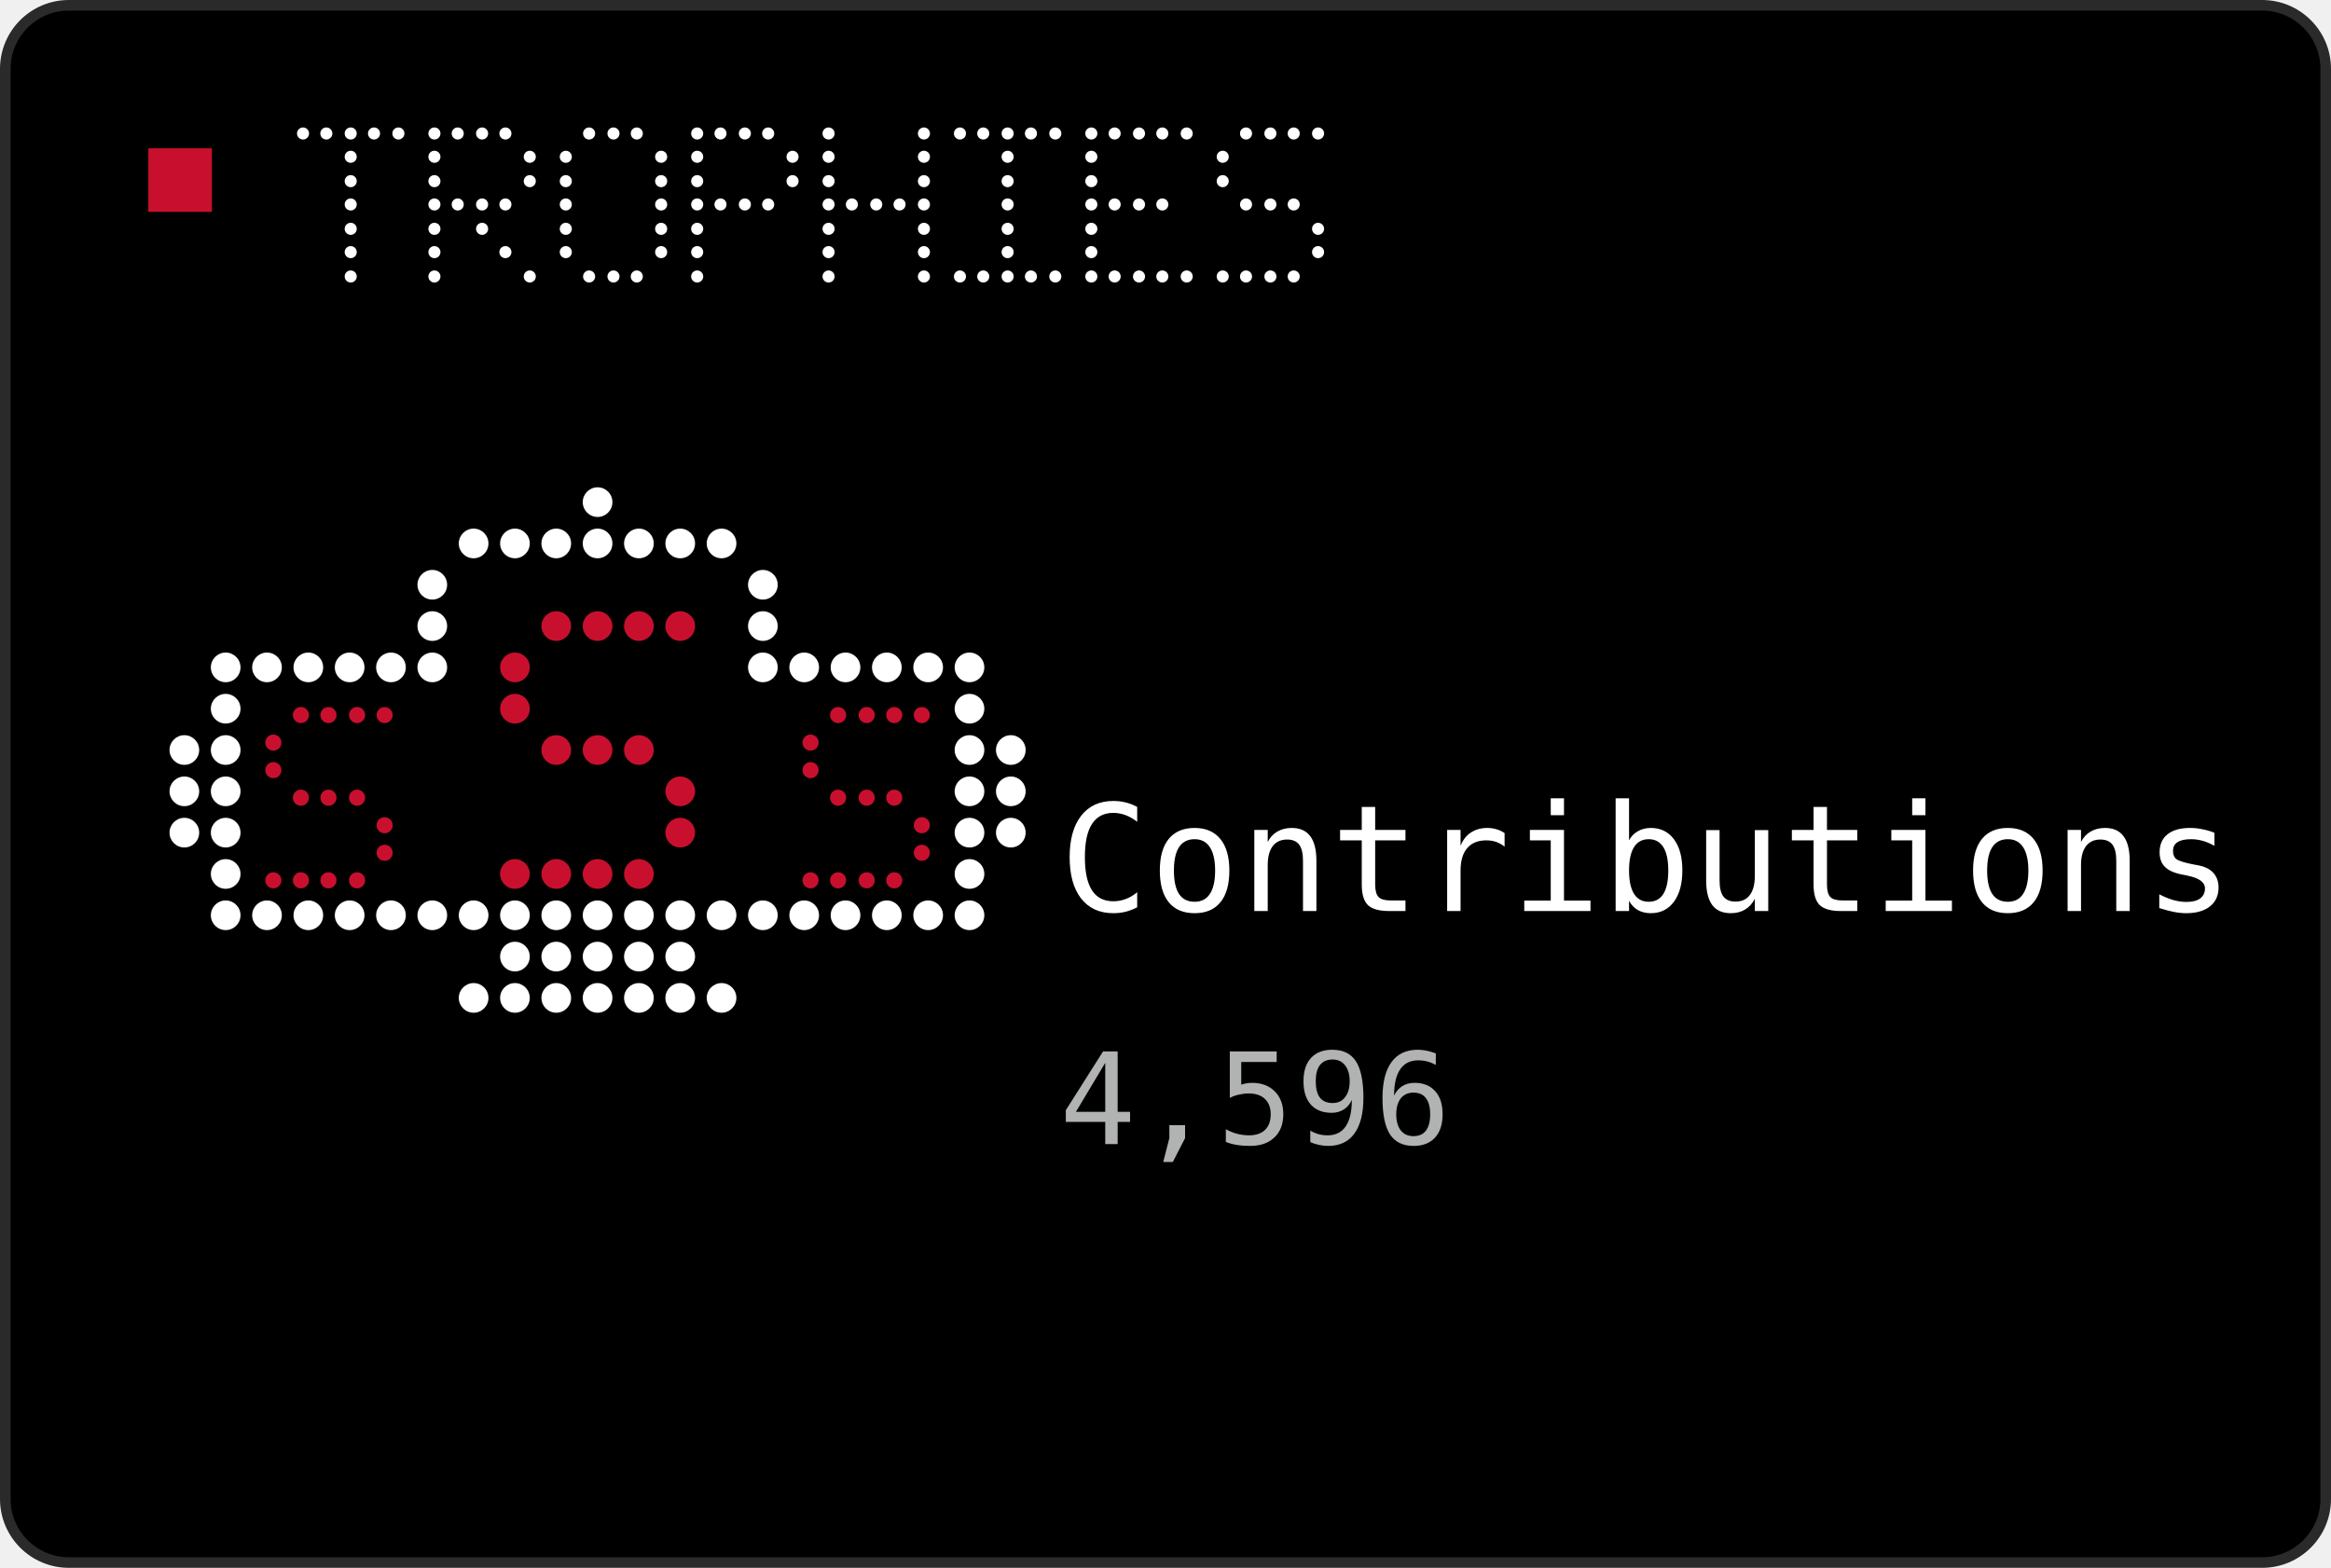
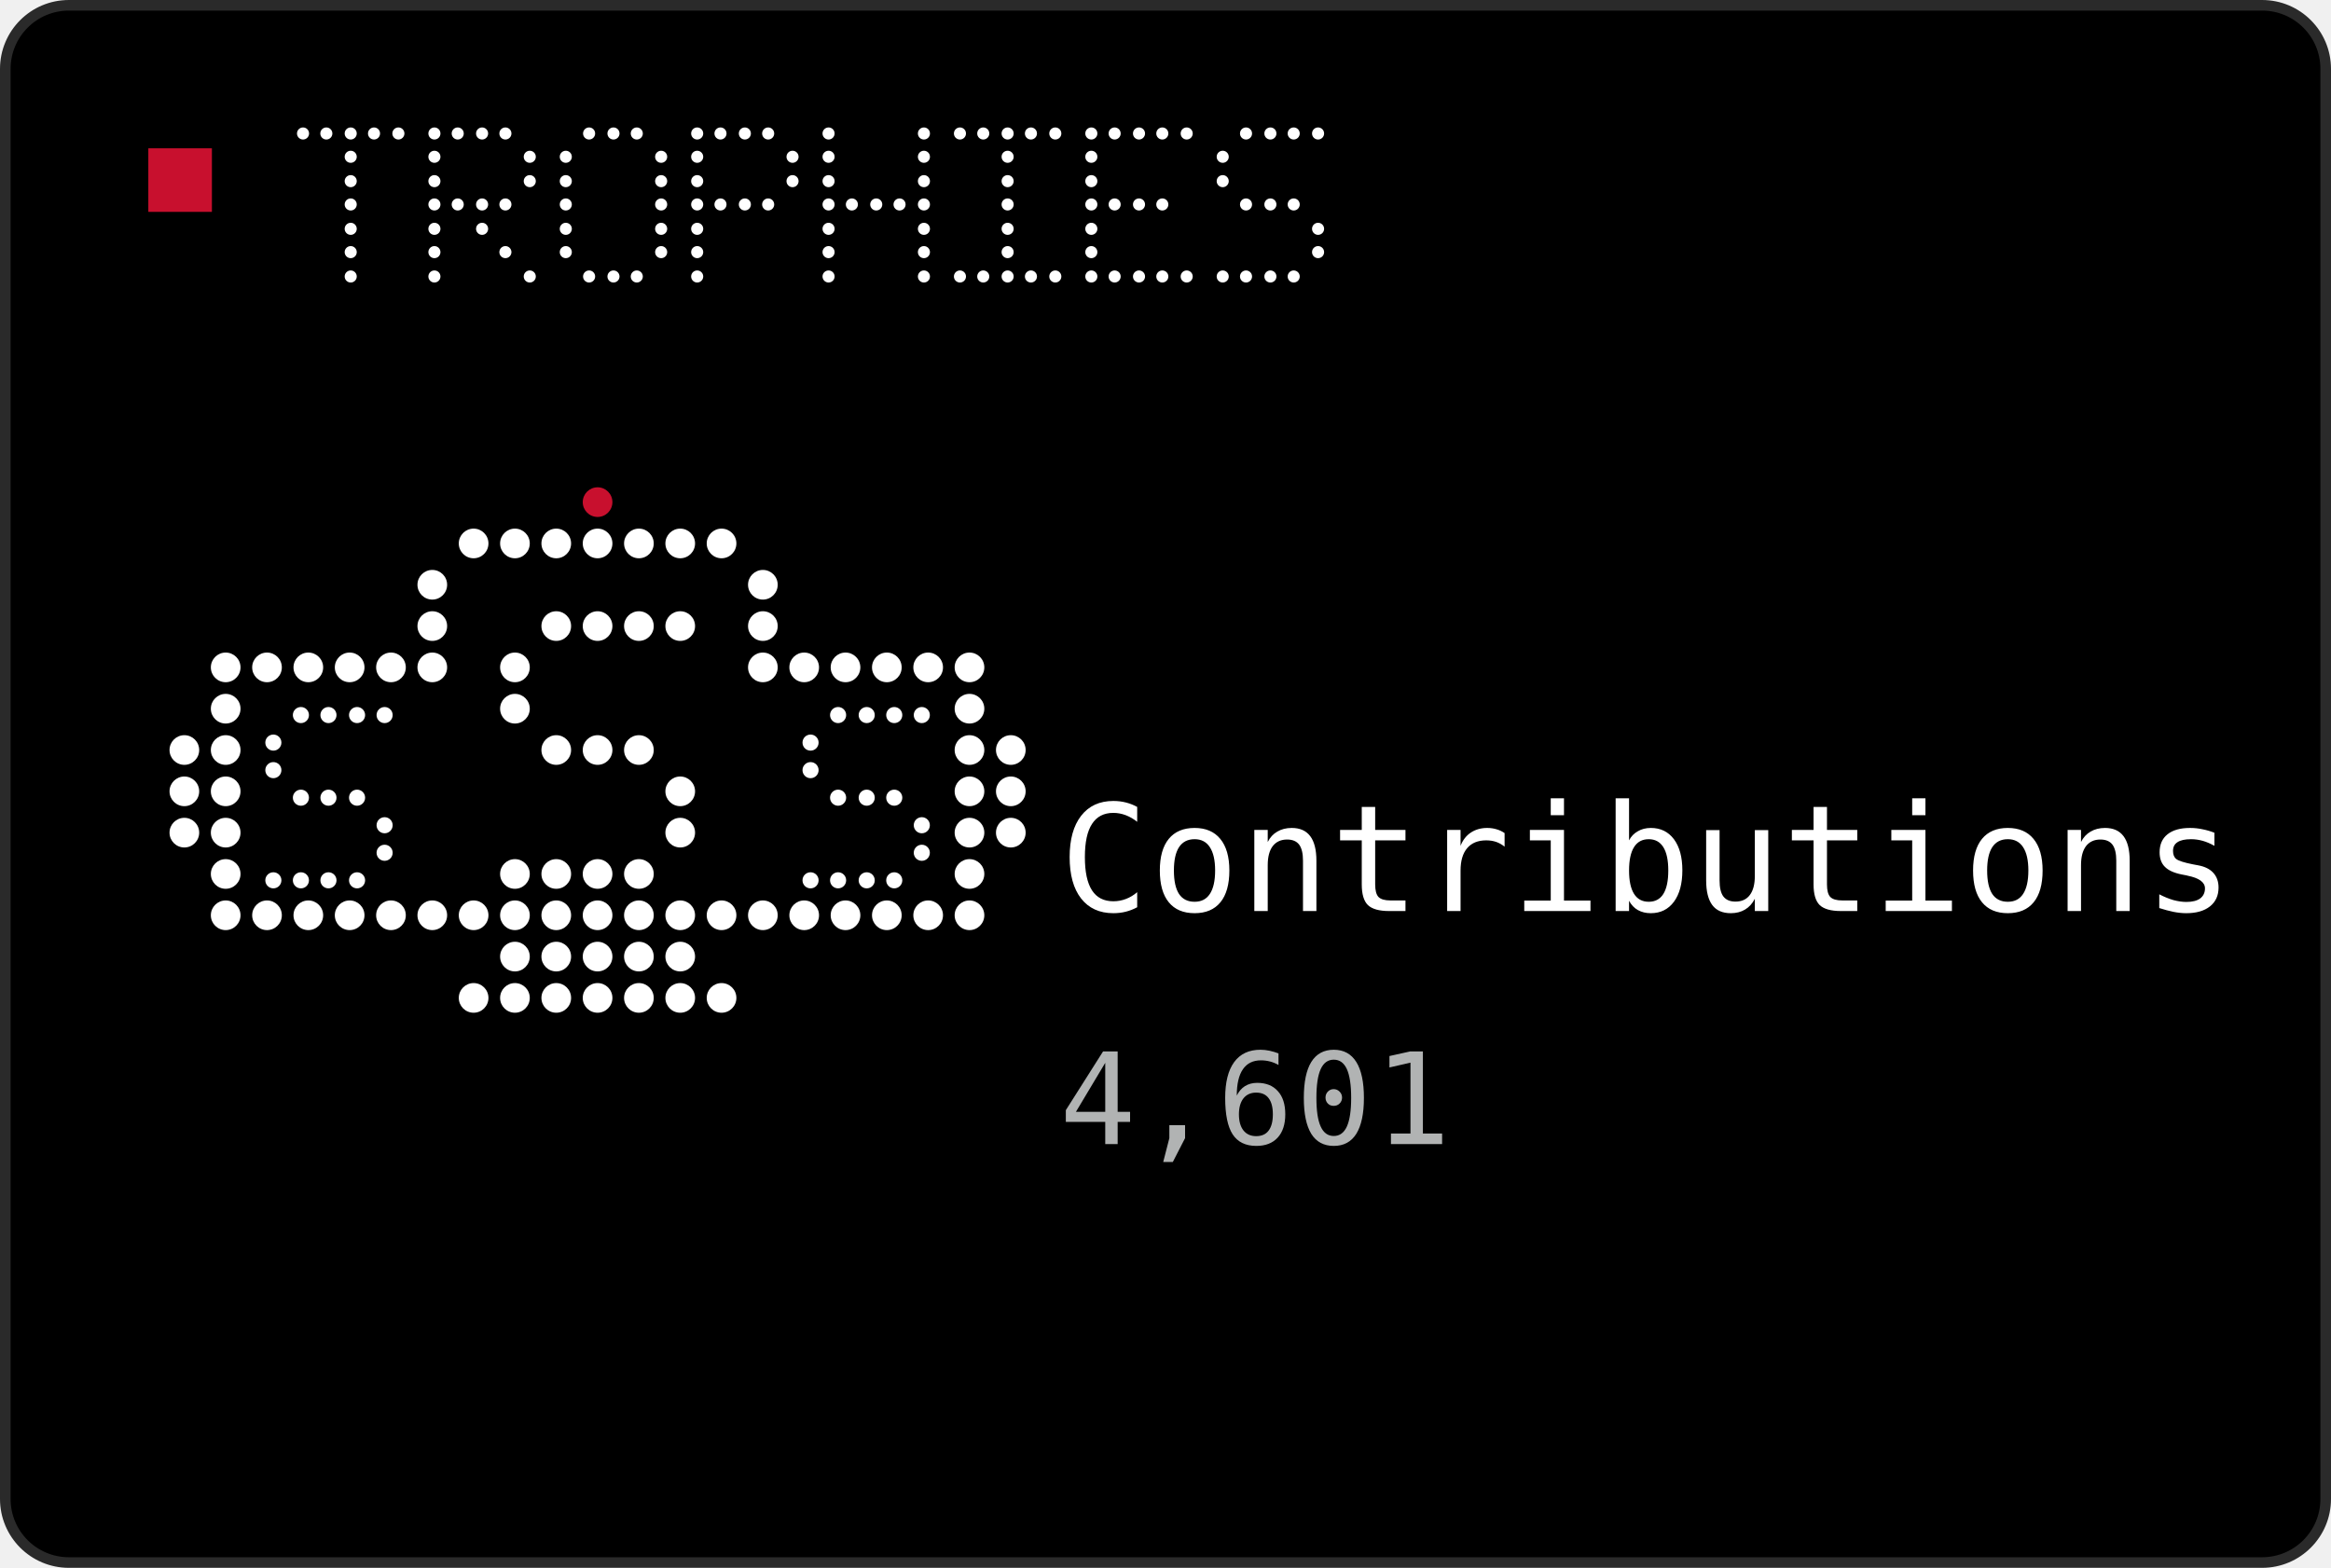
<svg xmlns="http://www.w3.org/2000/svg" width="220" height="148" viewBox="0 0 220 148" role="img">
  <rect x="0.5" y="0.5" width="219" height="147" rx="6" fill="#000000" stroke="#2A2A2A" stroke-width="1" />
  <rect x="14" y="14" width="6" height="6" fill="#C8102E" />
  <circle cx="28.6" cy="12.6" r="0.57" fill="#FFFFFF" />
  <circle cx="30.8" cy="12.6" r="0.57" fill="#FFFFFF" />
  <circle cx="33.1" cy="12.6" r="0.57" fill="#FFFFFF" />
  <circle cx="35.3" cy="12.6" r="0.57" fill="#FFFFFF" />
  <circle cx="37.6" cy="12.6" r="0.57" fill="#FFFFFF" />
  <circle cx="33.1" cy="14.8" r="0.57" fill="#FFFFFF" />
  <circle cx="33.1" cy="17.1" r="0.57" fill="#FFFFFF" />
  <circle cx="33.1" cy="19.3" r="0.57" fill="#FFFFFF" />
  <circle cx="33.1" cy="21.6" r="0.57" fill="#FFFFFF" />
  <circle cx="33.1" cy="23.8" r="0.57" fill="#FFFFFF" />
  <circle cx="33.1" cy="26.1" r="0.57" fill="#FFFFFF" />
  <circle cx="41.0" cy="12.6" r="0.57" fill="#FFFFFF" />
  <circle cx="43.2" cy="12.6" r="0.57" fill="#FFFFFF" />
  <circle cx="45.5" cy="12.6" r="0.57" fill="#FFFFFF" />
  <circle cx="47.7" cy="12.6" r="0.57" fill="#FFFFFF" />
  <circle cx="41.0" cy="14.8" r="0.57" fill="#FFFFFF" />
  <circle cx="50.0" cy="14.8" r="0.57" fill="#FFFFFF" />
  <circle cx="41.0" cy="17.1" r="0.57" fill="#FFFFFF" />
  <circle cx="50.0" cy="17.1" r="0.57" fill="#FFFFFF" />
  <circle cx="41.0" cy="19.3" r="0.57" fill="#FFFFFF" />
  <circle cx="43.2" cy="19.3" r="0.57" fill="#FFFFFF" />
  <circle cx="45.5" cy="19.3" r="0.57" fill="#FFFFFF" />
  <circle cx="47.7" cy="19.3" r="0.57" fill="#FFFFFF" />
  <circle cx="41.0" cy="21.6" r="0.57" fill="#FFFFFF" />
  <circle cx="45.5" cy="21.6" r="0.57" fill="#FFFFFF" />
  <circle cx="41.0" cy="23.8" r="0.57" fill="#FFFFFF" />
  <circle cx="47.7" cy="23.8" r="0.57" fill="#FFFFFF" />
  <circle cx="41.0" cy="26.1" r="0.57" fill="#FFFFFF" />
  <circle cx="50.0" cy="26.1" r="0.57" fill="#FFFFFF" />
  <circle cx="55.6" cy="12.6" r="0.57" fill="#FFFFFF" />
  <circle cx="57.9" cy="12.6" r="0.57" fill="#FFFFFF" />
  <circle cx="60.1" cy="12.6" r="0.57" fill="#FFFFFF" />
  <circle cx="53.4" cy="14.8" r="0.57" fill="#FFFFFF" />
  <circle cx="62.4" cy="14.8" r="0.57" fill="#FFFFFF" />
  <circle cx="53.4" cy="17.1" r="0.57" fill="#FFFFFF" />
  <circle cx="62.4" cy="17.1" r="0.57" fill="#FFFFFF" />
  <circle cx="53.4" cy="19.3" r="0.57" fill="#FFFFFF" />
  <circle cx="62.4" cy="19.3" r="0.57" fill="#FFFFFF" />
  <circle cx="53.4" cy="21.6" r="0.57" fill="#FFFFFF" />
  <circle cx="62.4" cy="21.6" r="0.57" fill="#FFFFFF" />
  <circle cx="53.4" cy="23.8" r="0.57" fill="#FFFFFF" />
  <circle cx="62.4" cy="23.8" r="0.57" fill="#FFFFFF" />
  <circle cx="55.6" cy="26.1" r="0.57" fill="#FFFFFF" />
  <circle cx="57.9" cy="26.1" r="0.57" fill="#FFFFFF" />
  <circle cx="60.1" cy="26.1" r="0.57" fill="#FFFFFF" />
  <circle cx="65.8" cy="12.6" r="0.57" fill="#FFFFFF" />
  <circle cx="68.0" cy="12.6" r="0.57" fill="#FFFFFF" />
  <circle cx="70.3" cy="12.6" r="0.57" fill="#FFFFFF" />
  <circle cx="72.5" cy="12.6" r="0.57" fill="#FFFFFF" />
  <circle cx="65.8" cy="14.8" r="0.57" fill="#FFFFFF" />
  <circle cx="74.8" cy="14.8" r="0.57" fill="#FFFFFF" />
  <circle cx="65.8" cy="17.1" r="0.57" fill="#FFFFFF" />
  <circle cx="74.8" cy="17.1" r="0.57" fill="#FFFFFF" />
  <circle cx="65.8" cy="19.3" r="0.57" fill="#FFFFFF" />
  <circle cx="68.0" cy="19.3" r="0.57" fill="#FFFFFF" />
  <circle cx="70.3" cy="19.3" r="0.57" fill="#FFFFFF" />
  <circle cx="72.5" cy="19.3" r="0.57" fill="#FFFFFF" />
  <circle cx="65.8" cy="21.6" r="0.57" fill="#FFFFFF" />
  <circle cx="65.8" cy="23.8" r="0.57" fill="#FFFFFF" />
  <circle cx="65.8" cy="26.1" r="0.57" fill="#FFFFFF" />
  <circle cx="78.2" cy="12.6" r="0.57" fill="#FFFFFF" />
  <circle cx="87.2" cy="12.6" r="0.57" fill="#FFFFFF" />
  <circle cx="78.2" cy="14.8" r="0.57" fill="#FFFFFF" />
  <circle cx="87.2" cy="14.8" r="0.57" fill="#FFFFFF" />
  <circle cx="78.2" cy="17.1" r="0.57" fill="#FFFFFF" />
  <circle cx="87.2" cy="17.1" r="0.57" fill="#FFFFFF" />
  <circle cx="78.2" cy="19.3" r="0.57" fill="#FFFFFF" />
  <circle cx="80.4" cy="19.3" r="0.57" fill="#FFFFFF" />
  <circle cx="82.7" cy="19.3" r="0.57" fill="#FFFFFF" />
  <circle cx="84.9" cy="19.3" r="0.57" fill="#FFFFFF" />
  <circle cx="87.2" cy="19.3" r="0.57" fill="#FFFFFF" />
  <circle cx="78.2" cy="21.6" r="0.57" fill="#FFFFFF" />
  <circle cx="87.2" cy="21.6" r="0.57" fill="#FFFFFF" />
  <circle cx="78.2" cy="23.8" r="0.57" fill="#FFFFFF" />
  <circle cx="87.2" cy="23.8" r="0.57" fill="#FFFFFF" />
  <circle cx="78.2" cy="26.1" r="0.57" fill="#FFFFFF" />
  <circle cx="87.2" cy="26.1" r="0.57" fill="#FFFFFF" />
  <circle cx="90.6" cy="12.6" r="0.57" fill="#FFFFFF" />
  <circle cx="92.8" cy="12.6" r="0.57" fill="#FFFFFF" />
  <circle cx="95.1" cy="12.6" r="0.57" fill="#FFFFFF" />
  <circle cx="97.3" cy="12.6" r="0.57" fill="#FFFFFF" />
  <circle cx="99.6" cy="12.6" r="0.57" fill="#FFFFFF" />
  <circle cx="95.1" cy="14.8" r="0.57" fill="#FFFFFF" />
  <circle cx="95.1" cy="17.1" r="0.57" fill="#FFFFFF" />
  <circle cx="95.1" cy="19.3" r="0.57" fill="#FFFFFF" />
  <circle cx="95.1" cy="21.6" r="0.57" fill="#FFFFFF" />
  <circle cx="95.1" cy="23.8" r="0.57" fill="#FFFFFF" />
  <circle cx="90.6" cy="26.1" r="0.57" fill="#FFFFFF" />
  <circle cx="92.8" cy="26.1" r="0.57" fill="#FFFFFF" />
  <circle cx="95.1" cy="26.1" r="0.57" fill="#FFFFFF" />
  <circle cx="97.3" cy="26.1" r="0.57" fill="#FFFFFF" />
  <circle cx="99.6" cy="26.1" r="0.57" fill="#FFFFFF" />
  <circle cx="103.0" cy="12.6" r="0.57" fill="#FFFFFF" />
  <circle cx="105.2" cy="12.6" r="0.57" fill="#FFFFFF" />
  <circle cx="107.5" cy="12.6" r="0.57" fill="#FFFFFF" />
  <circle cx="109.7" cy="12.6" r="0.57" fill="#FFFFFF" />
  <circle cx="112.0" cy="12.6" r="0.57" fill="#FFFFFF" />
  <circle cx="103.0" cy="14.8" r="0.57" fill="#FFFFFF" />
  <circle cx="103.0" cy="17.1" r="0.57" fill="#FFFFFF" />
  <circle cx="103.0" cy="19.3" r="0.57" fill="#FFFFFF" />
  <circle cx="105.2" cy="19.3" r="0.57" fill="#FFFFFF" />
  <circle cx="107.5" cy="19.3" r="0.57" fill="#FFFFFF" />
  <circle cx="109.7" cy="19.3" r="0.57" fill="#FFFFFF" />
  <circle cx="103.0" cy="21.6" r="0.57" fill="#FFFFFF" />
  <circle cx="103.0" cy="23.8" r="0.57" fill="#FFFFFF" />
  <circle cx="103.0" cy="26.1" r="0.57" fill="#FFFFFF" />
  <circle cx="105.2" cy="26.1" r="0.57" fill="#FFFFFF" />
  <circle cx="107.5" cy="26.1" r="0.57" fill="#FFFFFF" />
  <circle cx="109.7" cy="26.1" r="0.57" fill="#FFFFFF" />
  <circle cx="112.0" cy="26.1" r="0.57" fill="#FFFFFF" />
  <circle cx="117.6" cy="12.6" r="0.57" fill="#FFFFFF" />
  <circle cx="119.9" cy="12.6" r="0.57" fill="#FFFFFF" />
  <circle cx="122.1" cy="12.6" r="0.57" fill="#FFFFFF" />
  <circle cx="124.4" cy="12.6" r="0.57" fill="#FFFFFF" />
  <circle cx="115.4" cy="14.8" r="0.57" fill="#FFFFFF" />
  <circle cx="115.4" cy="17.1" r="0.57" fill="#FFFFFF" />
  <circle cx="117.6" cy="19.3" r="0.57" fill="#FFFFFF" />
  <circle cx="119.9" cy="19.3" r="0.57" fill="#FFFFFF" />
  <circle cx="122.1" cy="19.3" r="0.57" fill="#FFFFFF" />
  <circle cx="124.4" cy="21.6" r="0.57" fill="#FFFFFF" />
  <circle cx="124.4" cy="23.8" r="0.57" fill="#FFFFFF" />
  <circle cx="115.4" cy="26.1" r="0.57" fill="#FFFFFF" />
  <circle cx="117.6" cy="26.1" r="0.57" fill="#FFFFFF" />
  <circle cx="119.9" cy="26.1" r="0.57" fill="#FFFFFF" />
  <circle cx="122.1" cy="26.1" r="0.57" fill="#FFFFFF" />
-   <circle cx="56.4" cy="47.4" r="1.40" fill="#FFFFFF" />
+   <circle cx="56.4" cy="47.4" r="1.40" fill="#C8102E" />
  <circle cx="44.7" cy="51.3" r="1.40" fill="#FFFFFF" />
  <circle cx="48.6" cy="51.3" r="1.40" fill="#FFFFFF" />
  <circle cx="52.5" cy="51.3" r="1.40" fill="#FFFFFF" />
  <circle cx="56.4" cy="51.3" r="1.40" fill="#FFFFFF" />
  <circle cx="60.3" cy="51.3" r="1.40" fill="#FFFFFF" />
  <circle cx="64.2" cy="51.3" r="1.40" fill="#FFFFFF" />
  <circle cx="68.1" cy="51.3" r="1.40" fill="#FFFFFF" />
  <circle cx="40.8" cy="55.2" r="1.40" fill="#FFFFFF" />
  <circle cx="72.0" cy="55.2" r="1.40" fill="#FFFFFF" />
  <circle cx="40.8" cy="59.1" r="1.40" fill="#FFFFFF" />
  <circle cx="72.0" cy="59.1" r="1.40" fill="#FFFFFF" />
  <circle cx="40.8" cy="63.0" r="1.40" fill="#FFFFFF" />
  <circle cx="72.0" cy="63.0" r="1.40" fill="#FFFFFF" />
  <circle cx="25.2" cy="63.0" r="1.40" fill="#FFFFFF" />
  <circle cx="29.1" cy="63.0" r="1.40" fill="#FFFFFF" />
  <circle cx="33.0" cy="63.0" r="1.40" fill="#FFFFFF" />
  <circle cx="36.9" cy="63.0" r="1.40" fill="#FFFFFF" />
  <circle cx="21.3" cy="63.0" r="1.40" fill="#FFFFFF" />
  <circle cx="75.9" cy="63.0" r="1.40" fill="#FFFFFF" />
  <circle cx="79.8" cy="63.0" r="1.40" fill="#FFFFFF" />
  <circle cx="83.7" cy="63.0" r="1.40" fill="#FFFFFF" />
  <circle cx="87.6" cy="63.0" r="1.40" fill="#FFFFFF" />
  <circle cx="91.5" cy="63.0" r="1.40" fill="#FFFFFF" />
  <circle cx="21.3" cy="66.9" r="1.40" fill="#FFFFFF" />
  <circle cx="91.5" cy="66.9" r="1.40" fill="#FFFFFF" />
  <circle cx="21.3" cy="70.8" r="1.40" fill="#FFFFFF" />
  <circle cx="91.5" cy="70.8" r="1.40" fill="#FFFFFF" />
  <circle cx="21.3" cy="74.7" r="1.40" fill="#FFFFFF" />
  <circle cx="91.5" cy="74.7" r="1.40" fill="#FFFFFF" />
  <circle cx="21.3" cy="78.6" r="1.40" fill="#FFFFFF" />
  <circle cx="91.5" cy="78.6" r="1.40" fill="#FFFFFF" />
  <circle cx="21.3" cy="82.5" r="1.40" fill="#FFFFFF" />
  <circle cx="91.5" cy="82.5" r="1.40" fill="#FFFFFF" />
  <circle cx="17.4" cy="70.8" r="1.40" fill="#FFFFFF" />
  <circle cx="17.4" cy="74.7" r="1.40" fill="#FFFFFF" />
  <circle cx="17.4" cy="78.6" r="1.40" fill="#FFFFFF" />
  <circle cx="95.4" cy="70.8" r="1.40" fill="#FFFFFF" />
  <circle cx="95.4" cy="74.7" r="1.40" fill="#FFFFFF" />
  <circle cx="95.4" cy="78.6" r="1.40" fill="#FFFFFF" />
  <circle cx="21.3" cy="86.4" r="1.40" fill="#FFFFFF" />
  <circle cx="25.2" cy="86.4" r="1.40" fill="#FFFFFF" />
  <circle cx="29.1" cy="86.4" r="1.40" fill="#FFFFFF" />
  <circle cx="33.0" cy="86.4" r="1.40" fill="#FFFFFF" />
  <circle cx="36.9" cy="86.4" r="1.40" fill="#FFFFFF" />
  <circle cx="40.8" cy="86.4" r="1.40" fill="#FFFFFF" />
  <circle cx="44.7" cy="86.4" r="1.40" fill="#FFFFFF" />
  <circle cx="48.6" cy="86.4" r="1.40" fill="#FFFFFF" />
  <circle cx="52.5" cy="86.4" r="1.40" fill="#FFFFFF" />
  <circle cx="56.4" cy="86.4" r="1.40" fill="#FFFFFF" />
  <circle cx="60.3" cy="86.4" r="1.40" fill="#FFFFFF" />
  <circle cx="64.2" cy="86.4" r="1.40" fill="#FFFFFF" />
  <circle cx="68.1" cy="86.4" r="1.40" fill="#FFFFFF" />
  <circle cx="72.0" cy="86.4" r="1.40" fill="#FFFFFF" />
  <circle cx="75.9" cy="86.4" r="1.40" fill="#FFFFFF" />
  <circle cx="79.8" cy="86.4" r="1.40" fill="#FFFFFF" />
  <circle cx="83.7" cy="86.4" r="1.40" fill="#FFFFFF" />
  <circle cx="87.6" cy="86.4" r="1.40" fill="#FFFFFF" />
  <circle cx="91.5" cy="86.4" r="1.40" fill="#FFFFFF" />
  <circle cx="48.6" cy="90.3" r="1.40" fill="#FFFFFF" />
  <circle cx="52.5" cy="90.3" r="1.40" fill="#FFFFFF" />
  <circle cx="56.4" cy="90.3" r="1.40" fill="#FFFFFF" />
  <circle cx="60.3" cy="90.3" r="1.40" fill="#FFFFFF" />
  <circle cx="64.2" cy="90.3" r="1.40" fill="#FFFFFF" />
  <circle cx="44.7" cy="94.2" r="1.40" fill="#FFFFFF" />
  <circle cx="48.6" cy="94.2" r="1.40" fill="#FFFFFF" />
  <circle cx="52.5" cy="94.2" r="1.40" fill="#FFFFFF" />
  <circle cx="56.4" cy="94.2" r="1.40" fill="#FFFFFF" />
  <circle cx="60.3" cy="94.2" r="1.40" fill="#FFFFFF" />
  <circle cx="64.2" cy="94.2" r="1.40" fill="#FFFFFF" />
  <circle cx="68.1" cy="94.2" r="1.40" fill="#FFFFFF" />
-   <circle cx="52.5" cy="59.1" r="1.40" fill="#C8102E" />
-   <circle cx="56.4" cy="59.1" r="1.40" fill="#C8102E" />
-   <circle cx="60.3" cy="59.1" r="1.40" fill="#C8102E" />
-   <circle cx="64.2" cy="59.1" r="1.40" fill="#C8102E" />
-   <circle cx="48.6" cy="63.0" r="1.40" fill="#C8102E" />
-   <circle cx="48.6" cy="66.9" r="1.40" fill="#C8102E" />
-   <circle cx="52.5" cy="70.8" r="1.40" fill="#C8102E" />
-   <circle cx="56.4" cy="70.8" r="1.40" fill="#C8102E" />
-   <circle cx="60.3" cy="70.8" r="1.40" fill="#C8102E" />
-   <circle cx="64.2" cy="74.7" r="1.40" fill="#C8102E" />
-   <circle cx="64.2" cy="78.6" r="1.40" fill="#C8102E" />
-   <circle cx="48.6" cy="82.5" r="1.40" fill="#C8102E" />
-   <circle cx="52.5" cy="82.5" r="1.40" fill="#C8102E" />
-   <circle cx="56.4" cy="82.5" r="1.40" fill="#C8102E" />
-   <circle cx="60.3" cy="82.5" r="1.40" fill="#C8102E" />
-   <circle cx="28.4" cy="67.5" r="0.76" fill="#C8102E" />
-   <circle cx="31.0" cy="67.5" r="0.76" fill="#C8102E" />
-   <circle cx="33.7" cy="67.5" r="0.76" fill="#C8102E" />
-   <circle cx="36.3" cy="67.5" r="0.76" fill="#C8102E" />
-   <circle cx="25.8" cy="70.1" r="0.76" fill="#C8102E" />
-   <circle cx="25.8" cy="72.7" r="0.76" fill="#C8102E" />
-   <circle cx="28.4" cy="75.3" r="0.76" fill="#C8102E" />
-   <circle cx="31.0" cy="75.3" r="0.76" fill="#C8102E" />
-   <circle cx="33.7" cy="75.3" r="0.76" fill="#C8102E" />
-   <circle cx="36.3" cy="77.9" r="0.76" fill="#C8102E" />
-   <circle cx="36.3" cy="80.5" r="0.76" fill="#C8102E" />
-   <circle cx="25.8" cy="83.1" r="0.76" fill="#C8102E" />
-   <circle cx="28.4" cy="83.1" r="0.76" fill="#C8102E" />
-   <circle cx="31.0" cy="83.1" r="0.76" fill="#C8102E" />
-   <circle cx="33.7" cy="83.1" r="0.76" fill="#C8102E" />
-   <circle cx="79.1" cy="67.5" r="0.76" fill="#C8102E" />
-   <circle cx="81.8" cy="67.5" r="0.76" fill="#C8102E" />
-   <circle cx="84.4" cy="67.5" r="0.76" fill="#C8102E" />
-   <circle cx="87.0" cy="67.5" r="0.76" fill="#C8102E" />
-   <circle cx="76.5" cy="70.1" r="0.76" fill="#C8102E" />
-   <circle cx="76.5" cy="72.7" r="0.76" fill="#C8102E" />
-   <circle cx="79.1" cy="75.3" r="0.76" fill="#C8102E" />
-   <circle cx="81.8" cy="75.3" r="0.76" fill="#C8102E" />
-   <circle cx="84.4" cy="75.3" r="0.76" fill="#C8102E" />
-   <circle cx="87.0" cy="77.9" r="0.76" fill="#C8102E" />
-   <circle cx="87.0" cy="80.5" r="0.76" fill="#C8102E" />
-   <circle cx="76.5" cy="83.1" r="0.76" fill="#C8102E" />
-   <circle cx="79.1" cy="83.1" r="0.76" fill="#C8102E" />
-   <circle cx="81.8" cy="83.1" r="0.76" fill="#C8102E" />
-   <circle cx="84.4" cy="83.1" r="0.76" fill="#C8102E" />
+   <circle cx="52.5" cy="59.1" r="1.40" fill="#FFFFFF" />
+   <circle cx="56.4" cy="59.1" r="1.40" fill="#FFFFFF" />
+   <circle cx="60.3" cy="59.1" r="1.40" fill="#FFFFFF" />
+   <circle cx="64.2" cy="59.1" r="1.40" fill="#FFFFFF" />
+   <circle cx="48.6" cy="63.0" r="1.40" fill="#FFFFFF" />
+   <circle cx="48.6" cy="66.9" r="1.40" fill="#FFFFFF" />
+   <circle cx="52.5" cy="70.8" r="1.40" fill="#FFFFFF" />
+   <circle cx="56.4" cy="70.8" r="1.40" fill="#FFFFFF" />
+   <circle cx="60.3" cy="70.8" r="1.40" fill="#FFFFFF" />
+   <circle cx="64.2" cy="74.7" r="1.40" fill="#FFFFFF" />
+   <circle cx="64.2" cy="78.6" r="1.40" fill="#FFFFFF" />
+   <circle cx="48.6" cy="82.5" r="1.40" fill="#FFFFFF" />
+   <circle cx="52.5" cy="82.5" r="1.40" fill="#FFFFFF" />
+   <circle cx="56.4" cy="82.5" r="1.40" fill="#FFFFFF" />
+   <circle cx="60.3" cy="82.5" r="1.40" fill="#FFFFFF" />
+   <circle cx="28.4" cy="67.5" r="0.76" fill="#FFFFFF" />
+   <circle cx="31.0" cy="67.5" r="0.76" fill="#FFFFFF" />
+   <circle cx="33.7" cy="67.5" r="0.76" fill="#FFFFFF" />
+   <circle cx="36.3" cy="67.5" r="0.76" fill="#FFFFFF" />
+   <circle cx="25.8" cy="70.1" r="0.76" fill="#FFFFFF" />
+   <circle cx="25.8" cy="72.7" r="0.76" fill="#FFFFFF" />
+   <circle cx="28.4" cy="75.3" r="0.76" fill="#FFFFFF" />
+   <circle cx="31.0" cy="75.3" r="0.76" fill="#FFFFFF" />
+   <circle cx="33.7" cy="75.3" r="0.76" fill="#FFFFFF" />
+   <circle cx="36.3" cy="77.9" r="0.76" fill="#FFFFFF" />
+   <circle cx="36.3" cy="80.5" r="0.76" fill="#FFFFFF" />
+   <circle cx="25.8" cy="83.1" r="0.76" fill="#FFFFFF" />
+   <circle cx="28.4" cy="83.1" r="0.76" fill="#FFFFFF" />
+   <circle cx="31.0" cy="83.1" r="0.76" fill="#FFFFFF" />
+   <circle cx="33.7" cy="83.1" r="0.76" fill="#FFFFFF" />
+   <circle cx="79.1" cy="67.5" r="0.76" fill="#FFFFFF" />
+   <circle cx="81.8" cy="67.5" r="0.76" fill="#FFFFFF" />
+   <circle cx="84.4" cy="67.5" r="0.76" fill="#FFFFFF" />
+   <circle cx="87.0" cy="67.5" r="0.76" fill="#FFFFFF" />
+   <circle cx="76.5" cy="70.1" r="0.76" fill="#FFFFFF" />
+   <circle cx="76.5" cy="72.7" r="0.76" fill="#FFFFFF" />
+   <circle cx="79.1" cy="75.3" r="0.76" fill="#FFFFFF" />
+   <circle cx="81.8" cy="75.3" r="0.76" fill="#FFFFFF" />
+   <circle cx="84.4" cy="75.3" r="0.76" fill="#FFFFFF" />
+   <circle cx="87.0" cy="77.9" r="0.76" fill="#FFFFFF" />
+   <circle cx="87.0" cy="80.5" r="0.76" fill="#FFFFFF" />
+   <circle cx="76.5" cy="83.1" r="0.76" fill="#FFFFFF" />
+   <circle cx="79.1" cy="83.1" r="0.76" fill="#FFFFFF" />
+   <circle cx="81.8" cy="83.1" r="0.76" fill="#FFFFFF" />
+   <circle cx="84.4" cy="83.1" r="0.76" fill="#FFFFFF" />
  <text x="100" y="86" fill="#FFFFFF" font-family="ui-monospace, Geist Mono, monospace" font-size="14" letter-spacing="0.1" dominant-baseline="auto">Contributions</text>
-   <text x="100" y="108" fill="#B1B3B3" font-family="ui-monospace, Geist Mono, monospace" font-size="12" letter-spacing="0.2" dominant-baseline="auto">4,596</text>
+   <text x="100" y="108" fill="#B1B3B3" font-family="ui-monospace, Geist Mono, monospace" font-size="12" letter-spacing="0.2" dominant-baseline="auto">4,601</text>
</svg>
